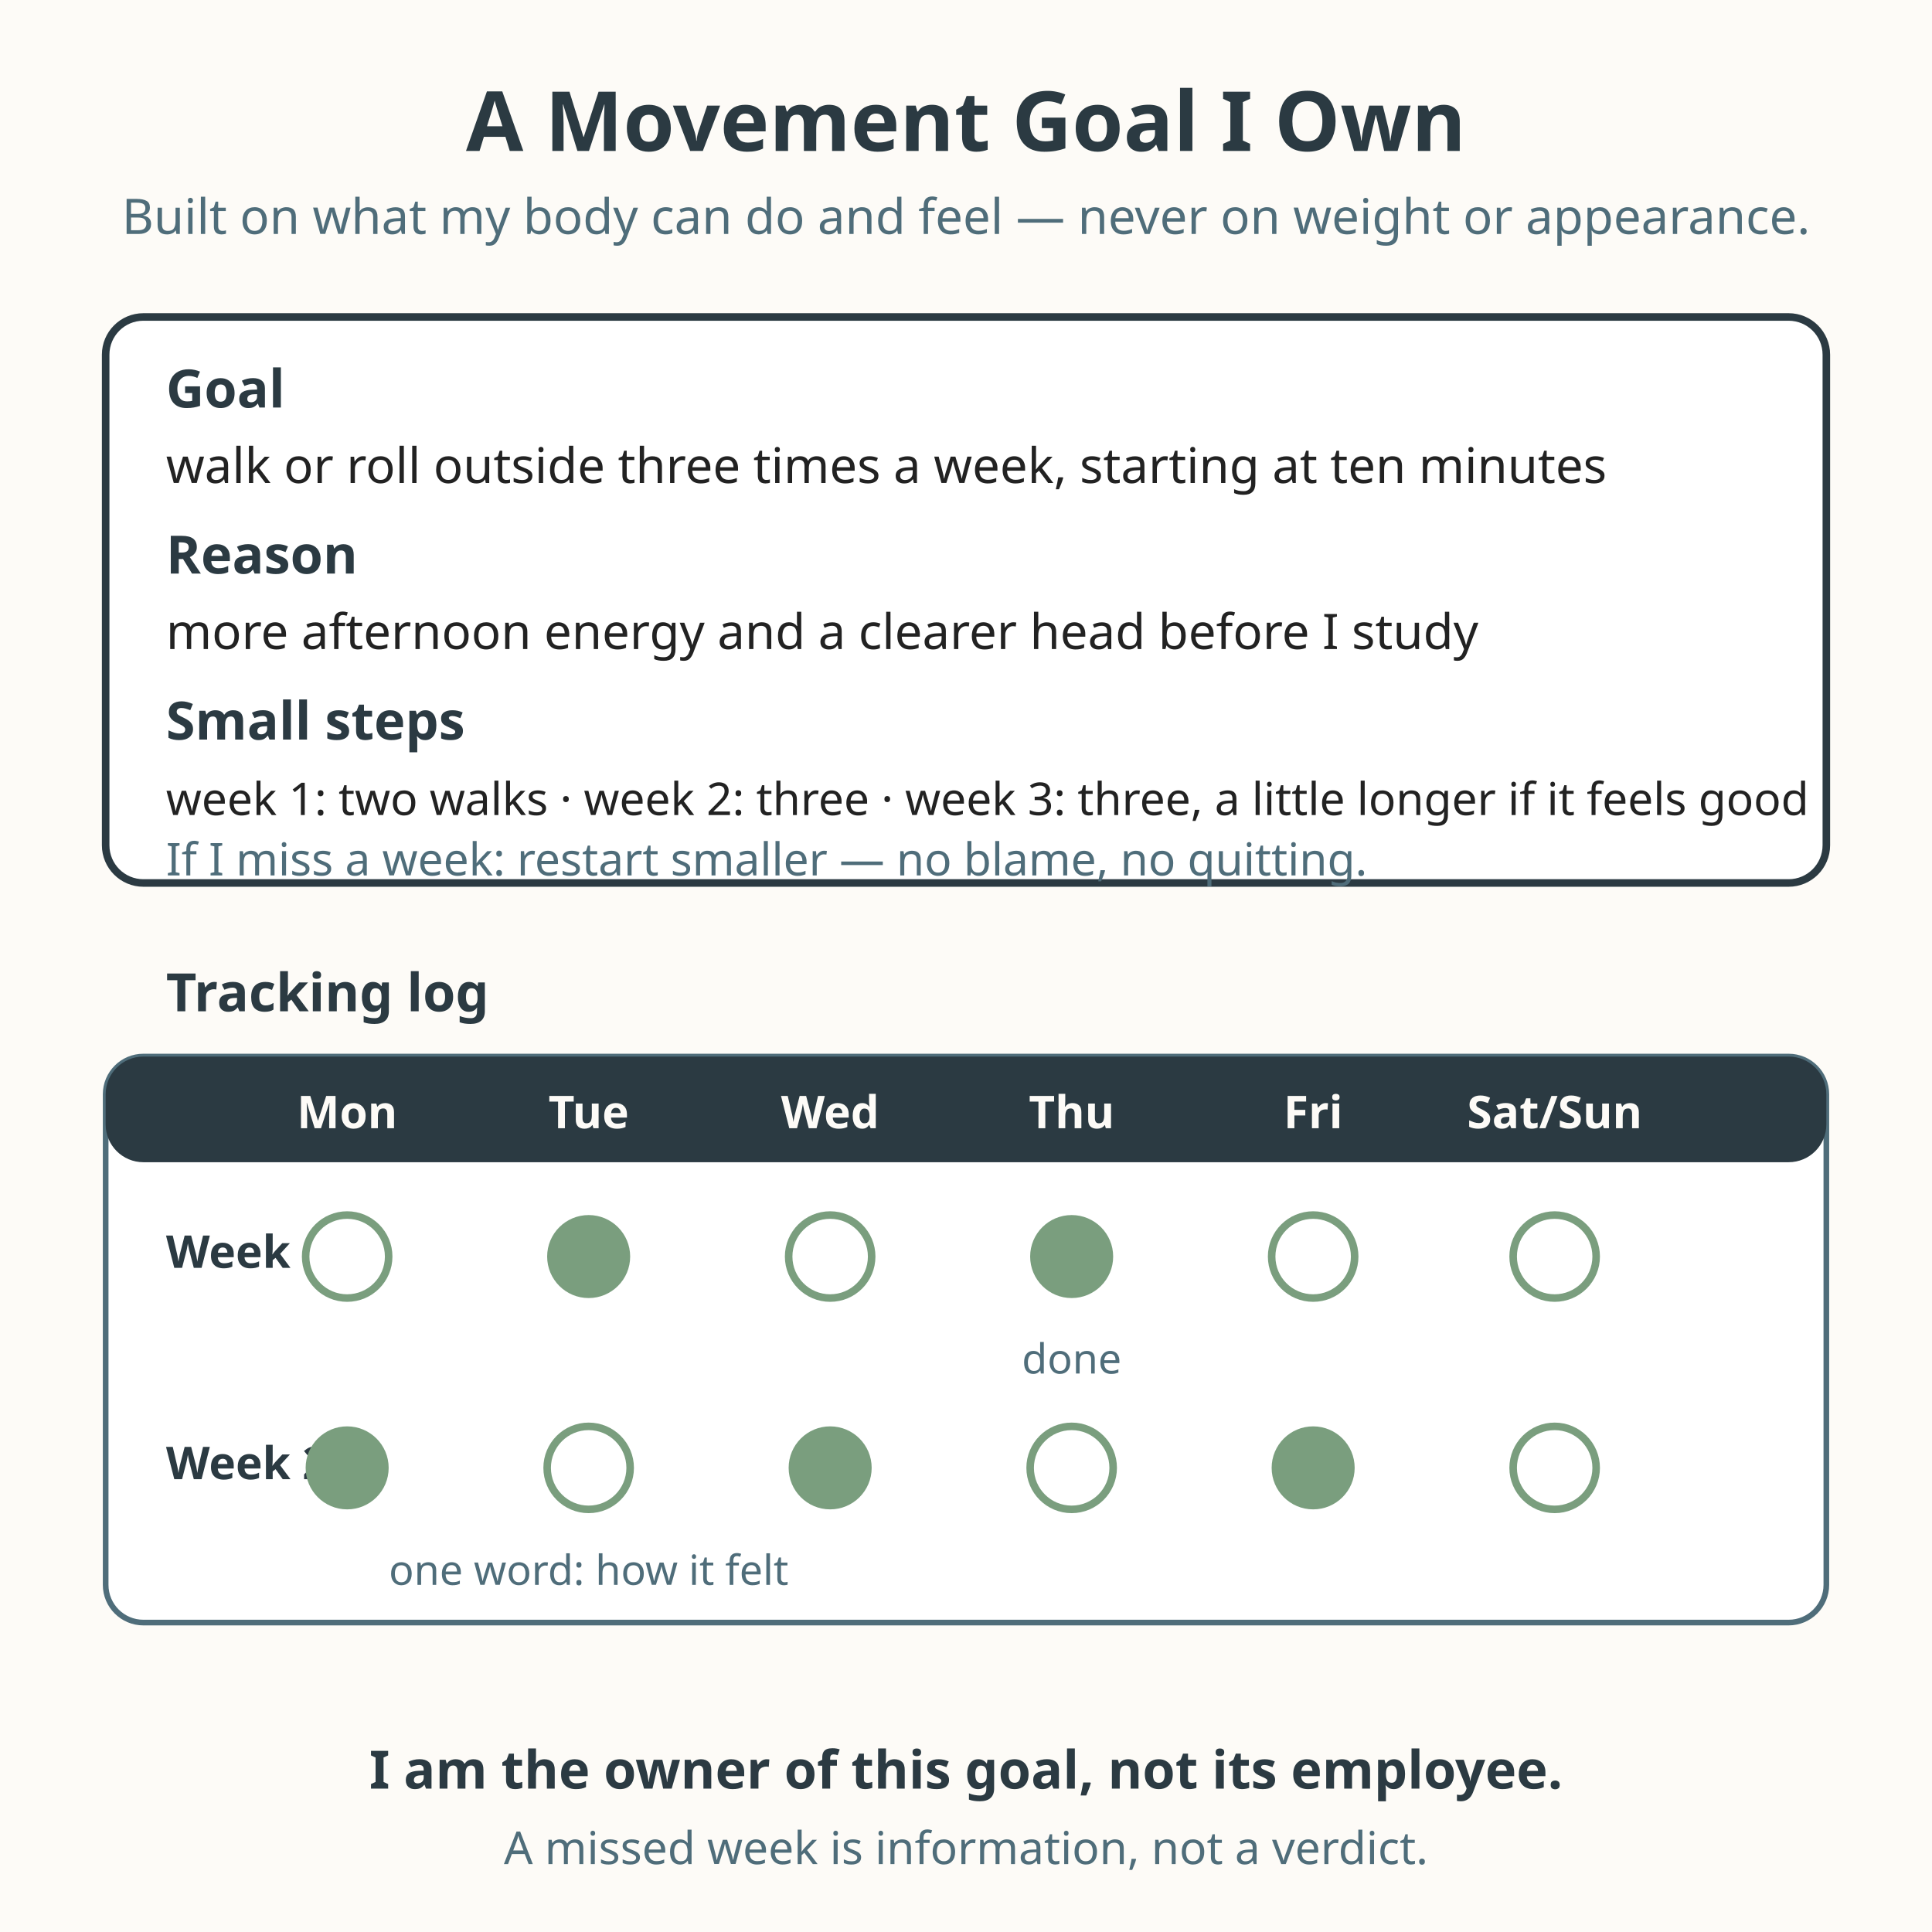
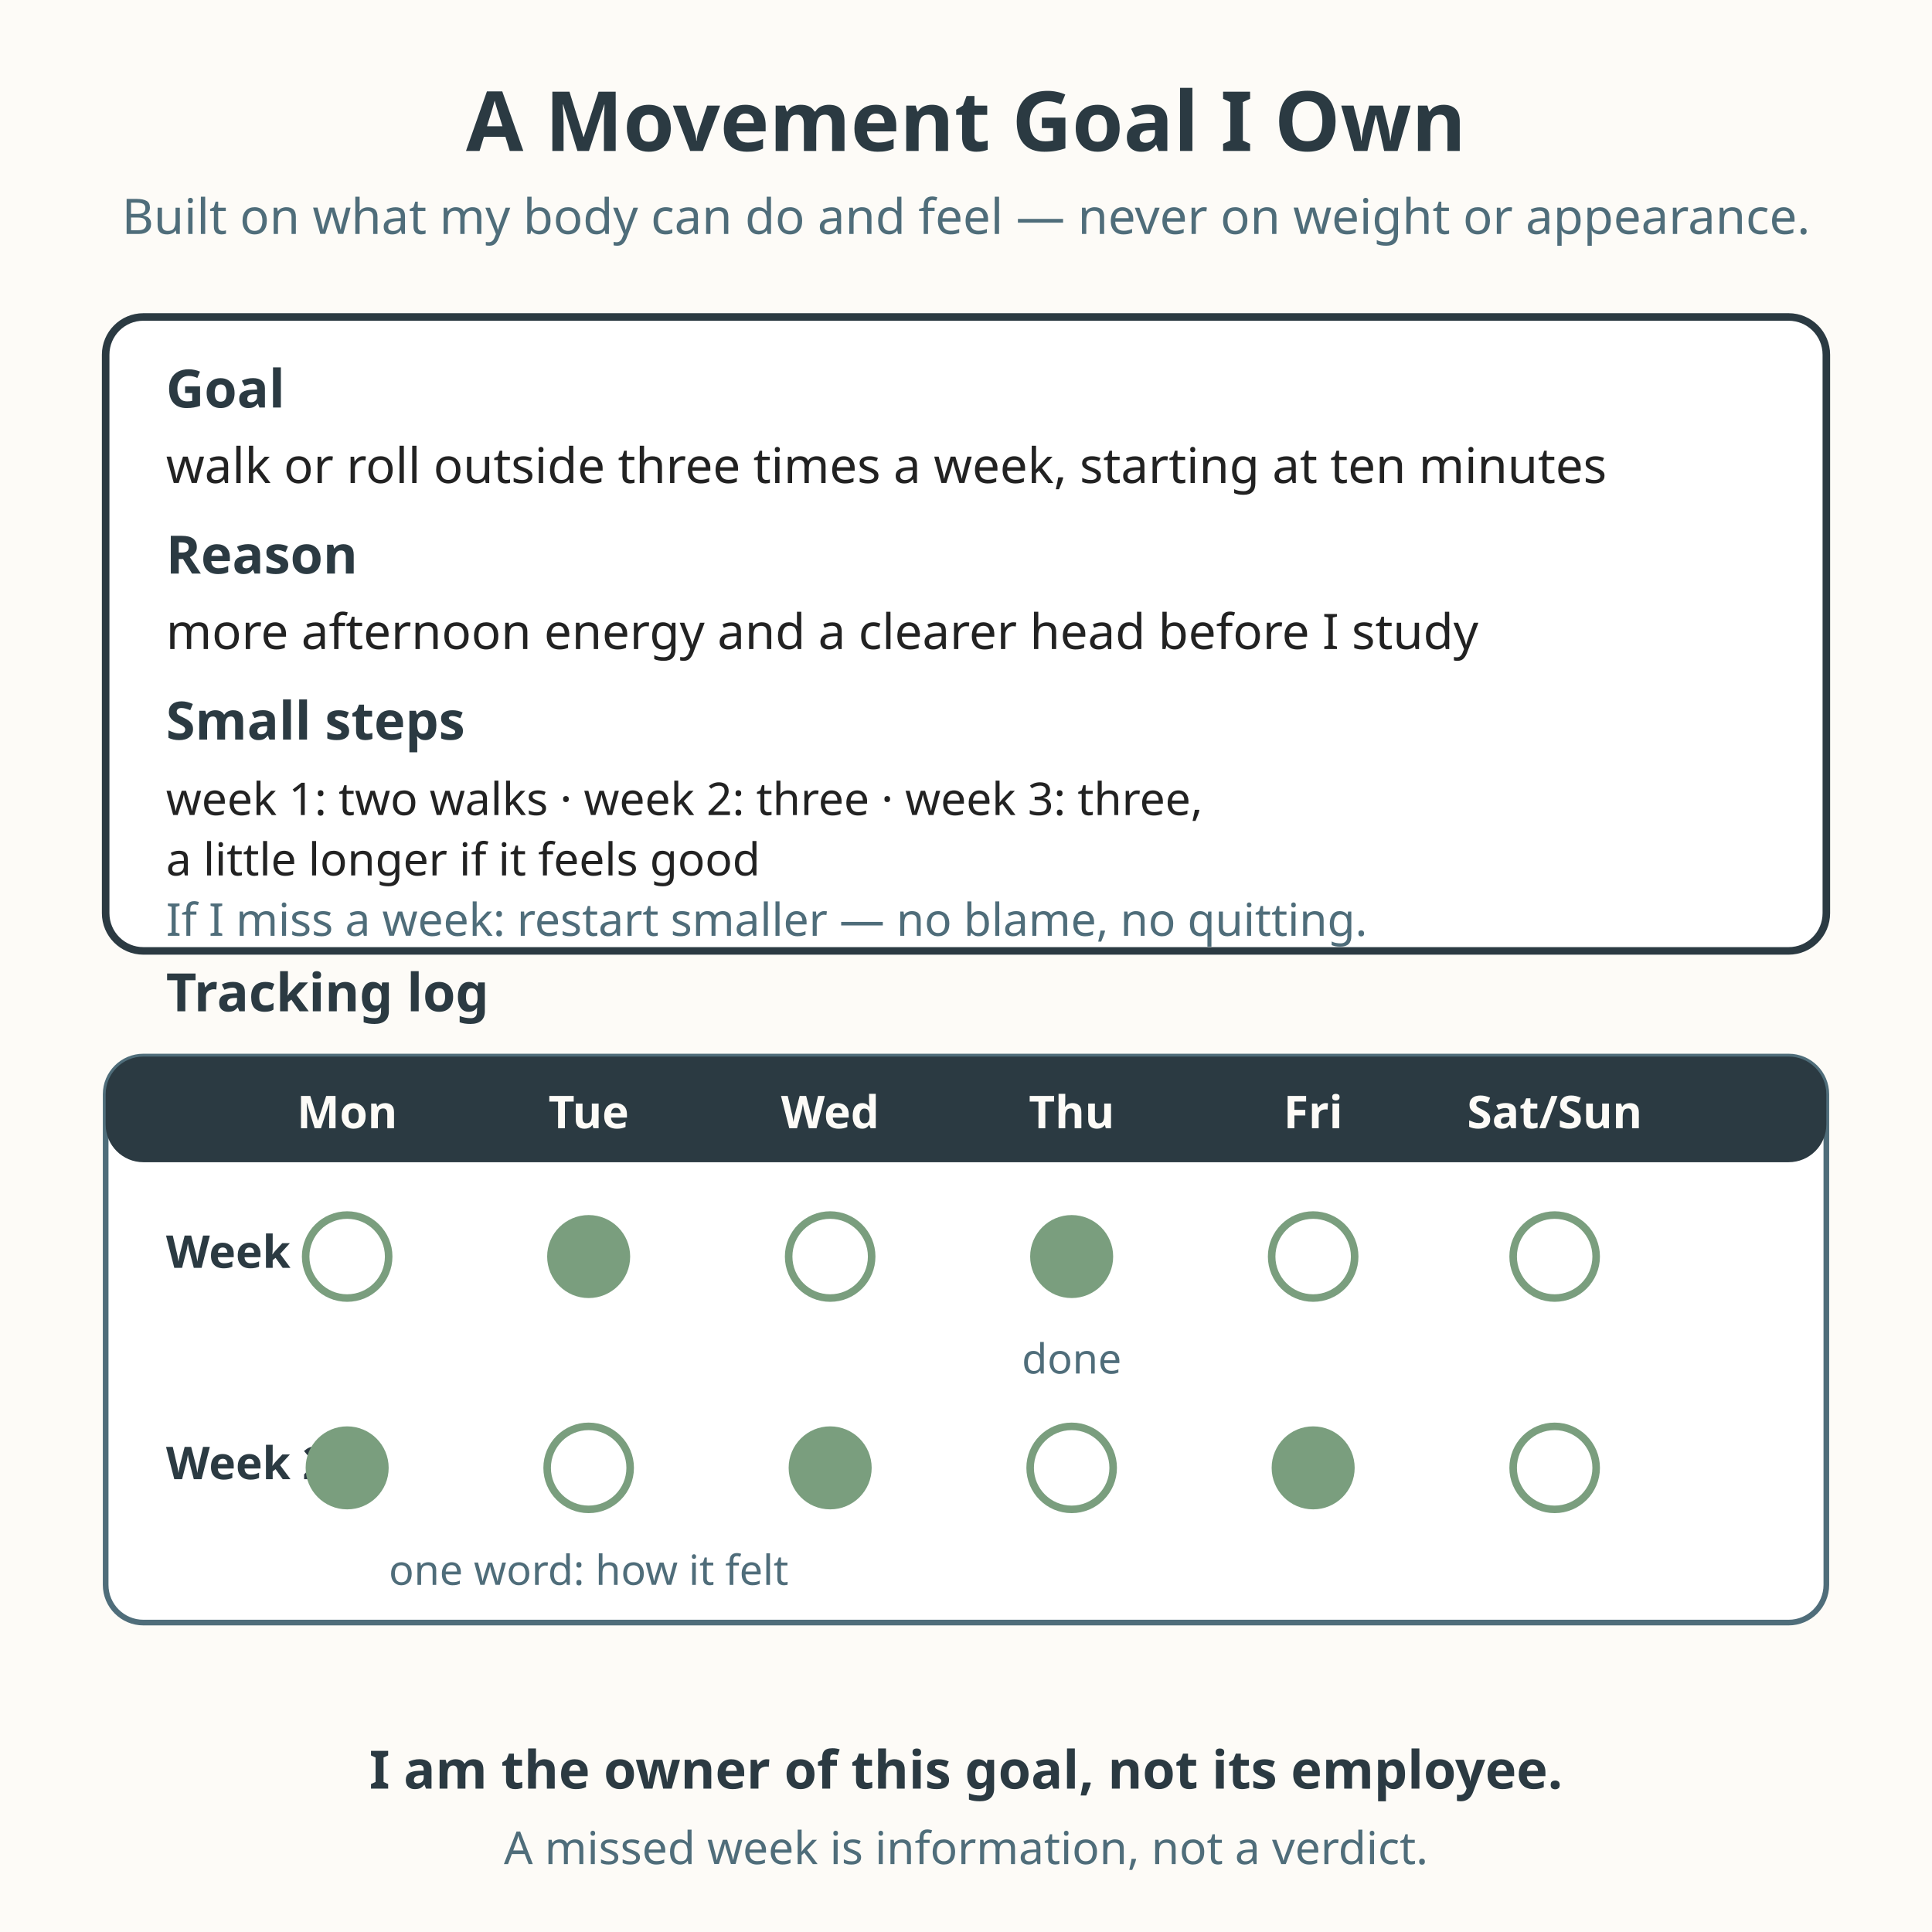
<svg xmlns="http://www.w3.org/2000/svg" viewBox="0 0 512 512" role="img" aria-labelledby="title-L-09-004-05-movement-goal-log desc-L-09-004-05-movement-goal-log">
  <rect width="512" height="512" fill="#fdfbf7" />
  <text x="256" y="40" text-anchor="middle" font-family="sans-serif" font-size="22" font-weight="bold" fill="#2b3a42">A Movement Goal I Own</text>
  <text x="256" y="62" text-anchor="middle" font-family="sans-serif" font-size="13" fill="#4f6d7a">Built on what my body can do and feel — never on weight or appearance.</text>
-   <rect x="28" y="84" width="456" height="150" rx="10" fill="#ffffff" stroke="#2b3a42" stroke-width="2" />
+   <rect x="28" y="84" width="456" height="168" rx="10" fill="#ffffff" stroke="#2b3a42" stroke-width="2" />
  <text x="44" y="108" font-family="sans-serif" font-size="14" font-weight="bold" fill="#2b3a42">Goal</text>
  <text x="44" y="128" font-family="sans-serif" font-size="13" fill="#222222">walk or roll outside three times a week, starting at ten minutes</text>
  <text x="44" y="152" font-family="sans-serif" font-size="14" font-weight="bold" fill="#2b3a42">Reason</text>
  <text x="44" y="172" font-family="sans-serif" font-size="13" fill="#222222">more afternoon energy and a clearer head before I study</text>
  <text x="44" y="196" font-family="sans-serif" font-size="14" font-weight="bold" fill="#2b3a42">Small steps</text>
-   <text x="44" y="216" font-family="sans-serif" font-size="12" fill="#222222">week 1: two walks · week 2: three · week 3: three, a little longer if it feels good</text>
-   <text x="44" y="232" font-family="sans-serif" font-size="12" fill="#4f6d7a">If I miss a week: restart smaller — no blame, no quitting.</text>
+   <text x="44" y="216" font-family="sans-serif" font-size="12" fill="#222222">week 1: two walks · week 2: three · week 3: three,</text>
+   <text x="44" y="232" font-family="sans-serif" font-size="12" fill="#222222">a little longer if it feels good</text>
+   <text x="44" y="248" font-family="sans-serif" font-size="12" fill="#4f6d7a">If I miss a week: restart smaller — no blame, no quitting.</text>
  <text x="44" y="268" font-family="sans-serif" font-size="14" font-weight="bold" fill="#2b3a42">Tracking log</text>
  <rect x="28" y="280" width="456" height="150" rx="10" fill="#ffffff" stroke="#4f6d7a" stroke-width="1.5" />
  <rect x="28" y="280" width="456" height="28" rx="10" fill="#2b3a42" />
  <text x="92" y="299" text-anchor="middle" font-family="sans-serif" font-size="12" font-weight="bold" fill="#fdfbf7">Mon</text>
  <text x="156" y="299" text-anchor="middle" font-family="sans-serif" font-size="12" font-weight="bold" fill="#fdfbf7">Tue</text>
  <text x="220" y="299" text-anchor="middle" font-family="sans-serif" font-size="12" font-weight="bold" fill="#fdfbf7">Wed</text>
  <text x="284" y="299" text-anchor="middle" font-family="sans-serif" font-size="12" font-weight="bold" fill="#fdfbf7">Thu</text>
  <text x="348" y="299" text-anchor="middle" font-family="sans-serif" font-size="12" font-weight="bold" fill="#fdfbf7">Fri</text>
  <text x="412" y="299" text-anchor="middle" font-family="sans-serif" font-size="12" font-weight="bold" fill="#fdfbf7">Sat/Sun</text>
  <text x="44" y="336" font-family="sans-serif" font-size="12" font-weight="bold" fill="#2b3a42">Week 1</text>
  <circle cx="92" cy="333" r="11" fill="#ffffff" stroke="#7a9e7e" stroke-width="2" />
  <circle cx="156" cy="333" r="11" fill="#7a9e7e" />
  <circle cx="220" cy="333" r="11" fill="#ffffff" stroke="#7a9e7e" stroke-width="2" />
  <circle cx="284" cy="333" r="11" fill="#7a9e7e" />
  <circle cx="348" cy="333" r="11" fill="#ffffff" stroke="#7a9e7e" stroke-width="2" />
  <circle cx="412" cy="333" r="11" fill="#ffffff" stroke="#7a9e7e" stroke-width="2" />
  <text x="284" y="364" text-anchor="middle" font-family="sans-serif" font-size="11" fill="#4f6d7a">done</text>
  <text x="44" y="392" font-family="sans-serif" font-size="12" font-weight="bold" fill="#2b3a42">Week 2</text>
  <circle cx="92" cy="389" r="11" fill="#7a9e7e" />
  <circle cx="156" cy="389" r="11" fill="#ffffff" stroke="#7a9e7e" stroke-width="2" />
  <circle cx="220" cy="389" r="11" fill="#7a9e7e" />
  <circle cx="284" cy="389" r="11" fill="#ffffff" stroke="#7a9e7e" stroke-width="2" />
  <circle cx="348" cy="389" r="11" fill="#7a9e7e" />
  <circle cx="412" cy="389" r="11" fill="#ffffff" stroke="#7a9e7e" stroke-width="2" />
  <text x="156" y="420" text-anchor="middle" font-family="sans-serif" font-size="11" fill="#4f6d7a">one word: how it felt</text>
  <text x="256" y="474" text-anchor="middle" font-family="sans-serif" font-size="14" font-weight="bold" fill="#2b3a42">I am the owner of this goal, not its employee.</text>
  <text x="256" y="494" text-anchor="middle" font-family="sans-serif" font-size="12" fill="#4f6d7a">A missed week is information, not a verdict.</text>
</svg>
